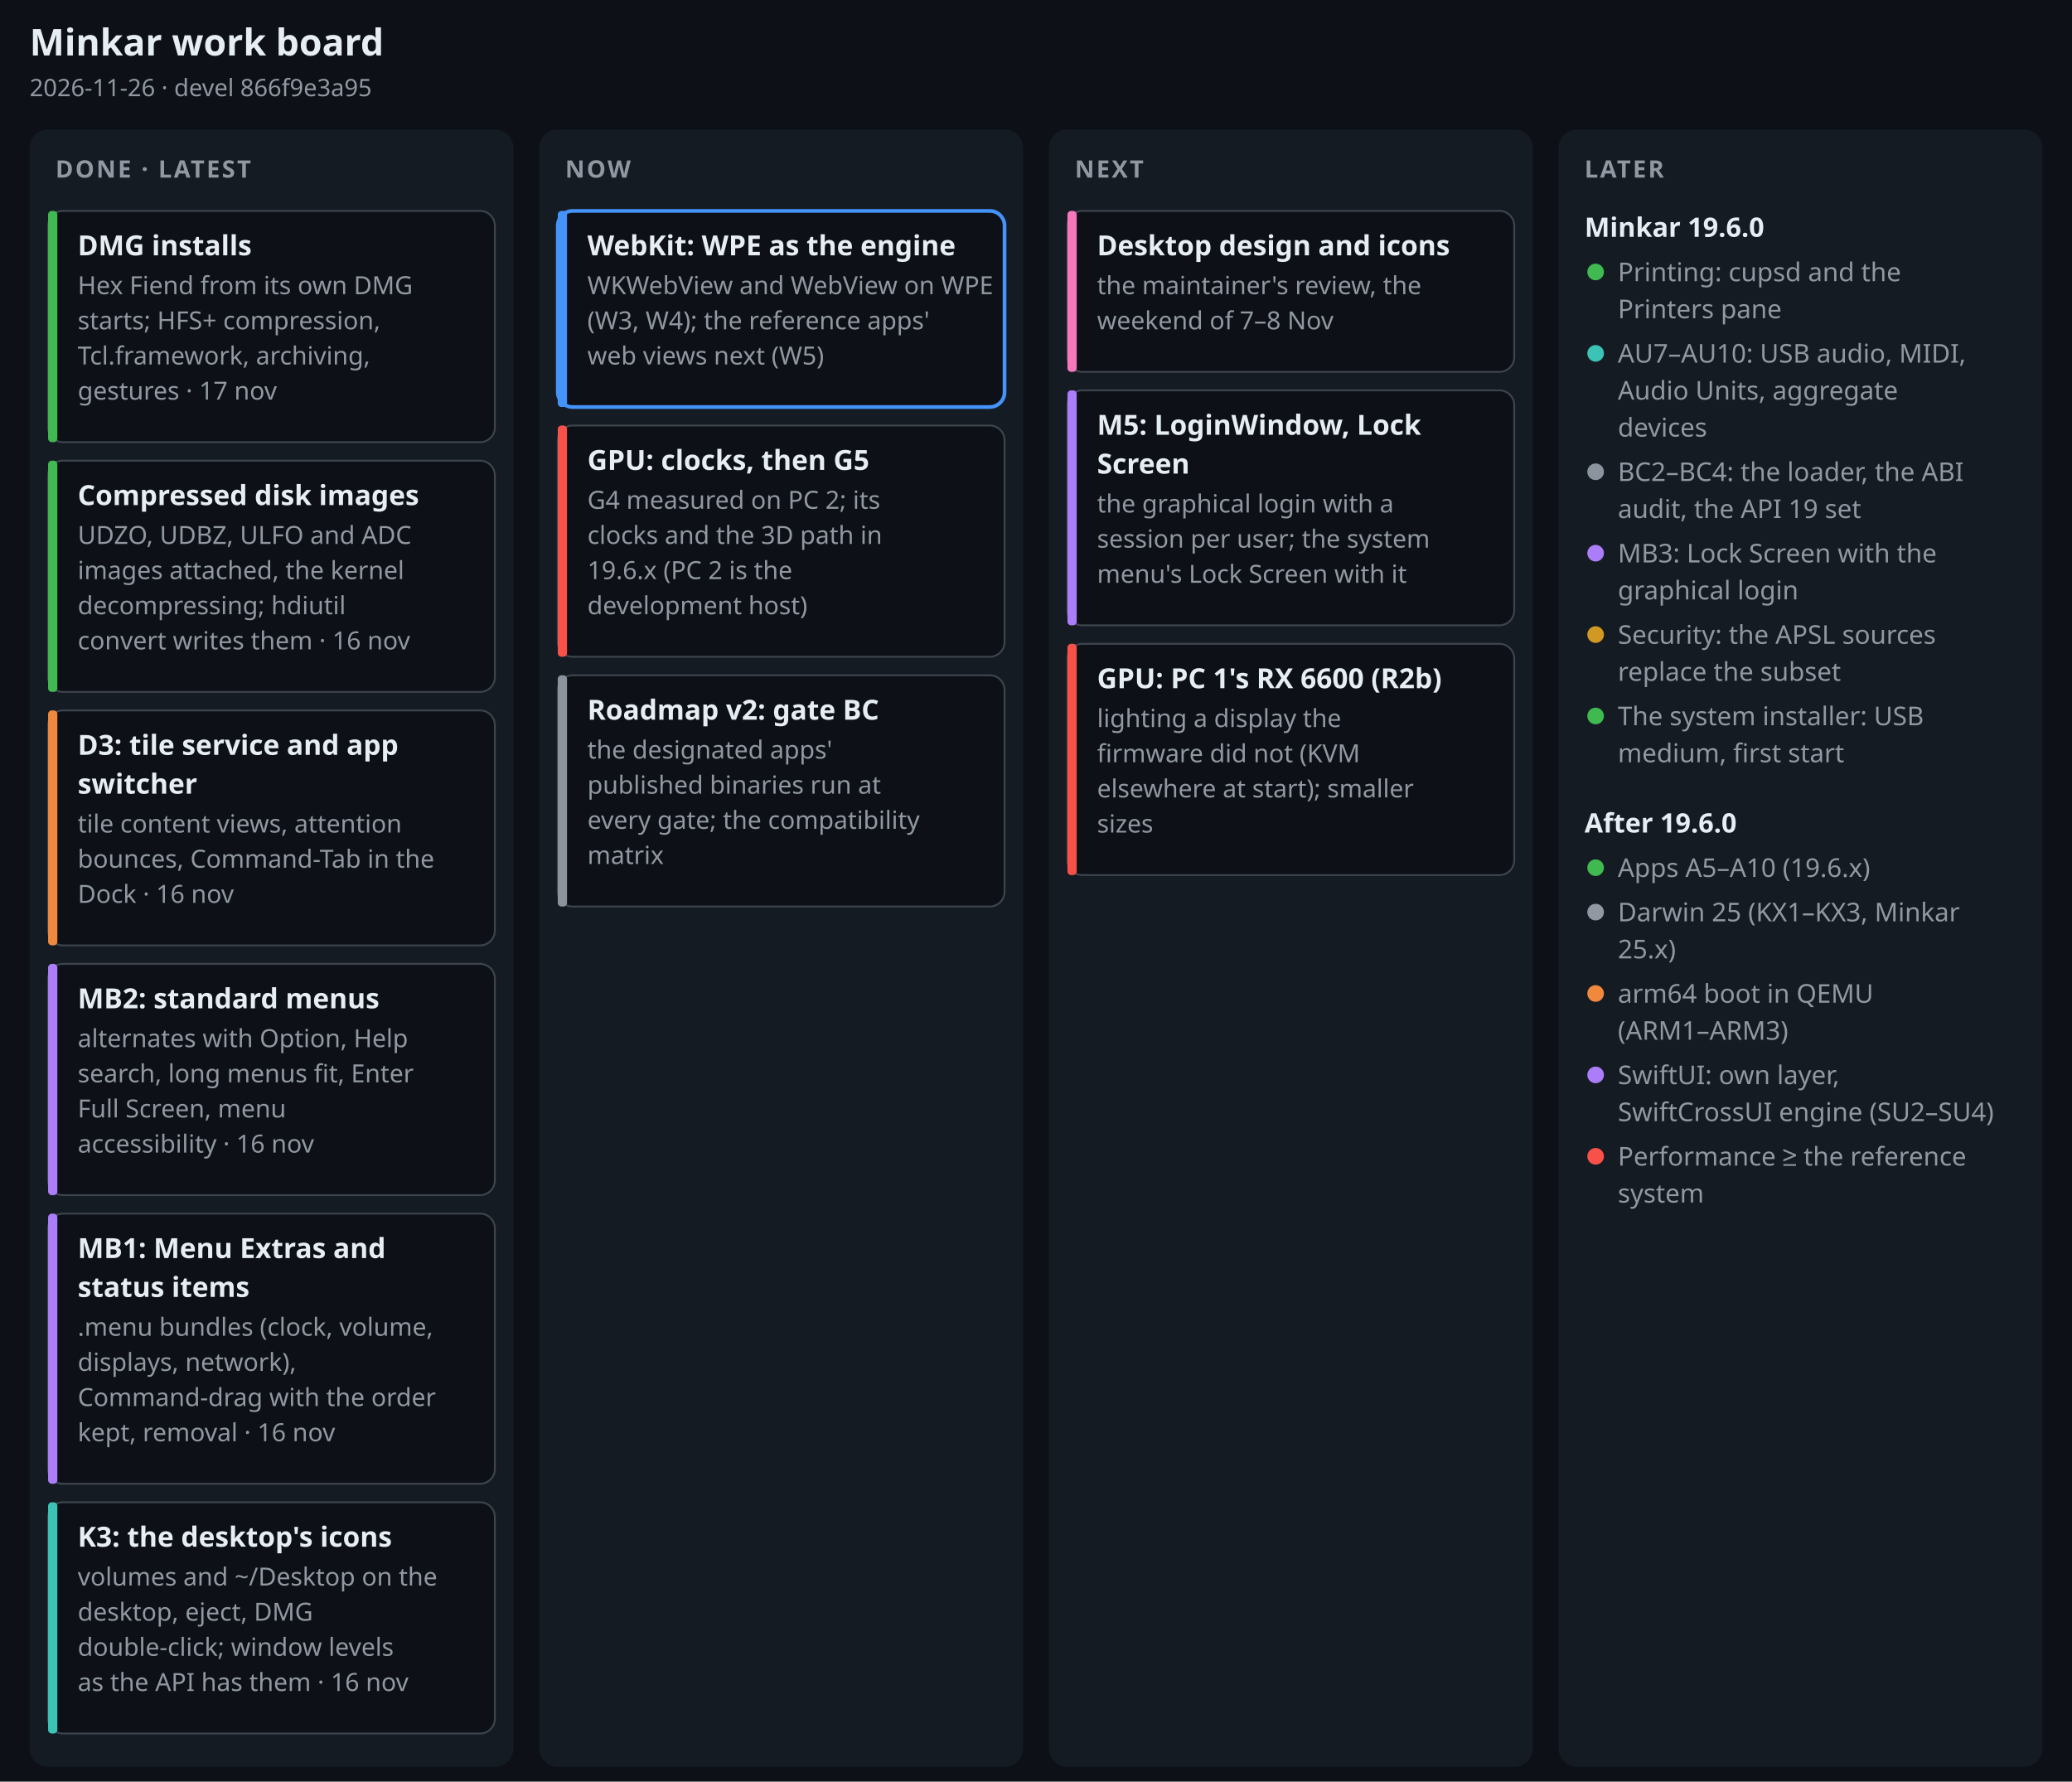
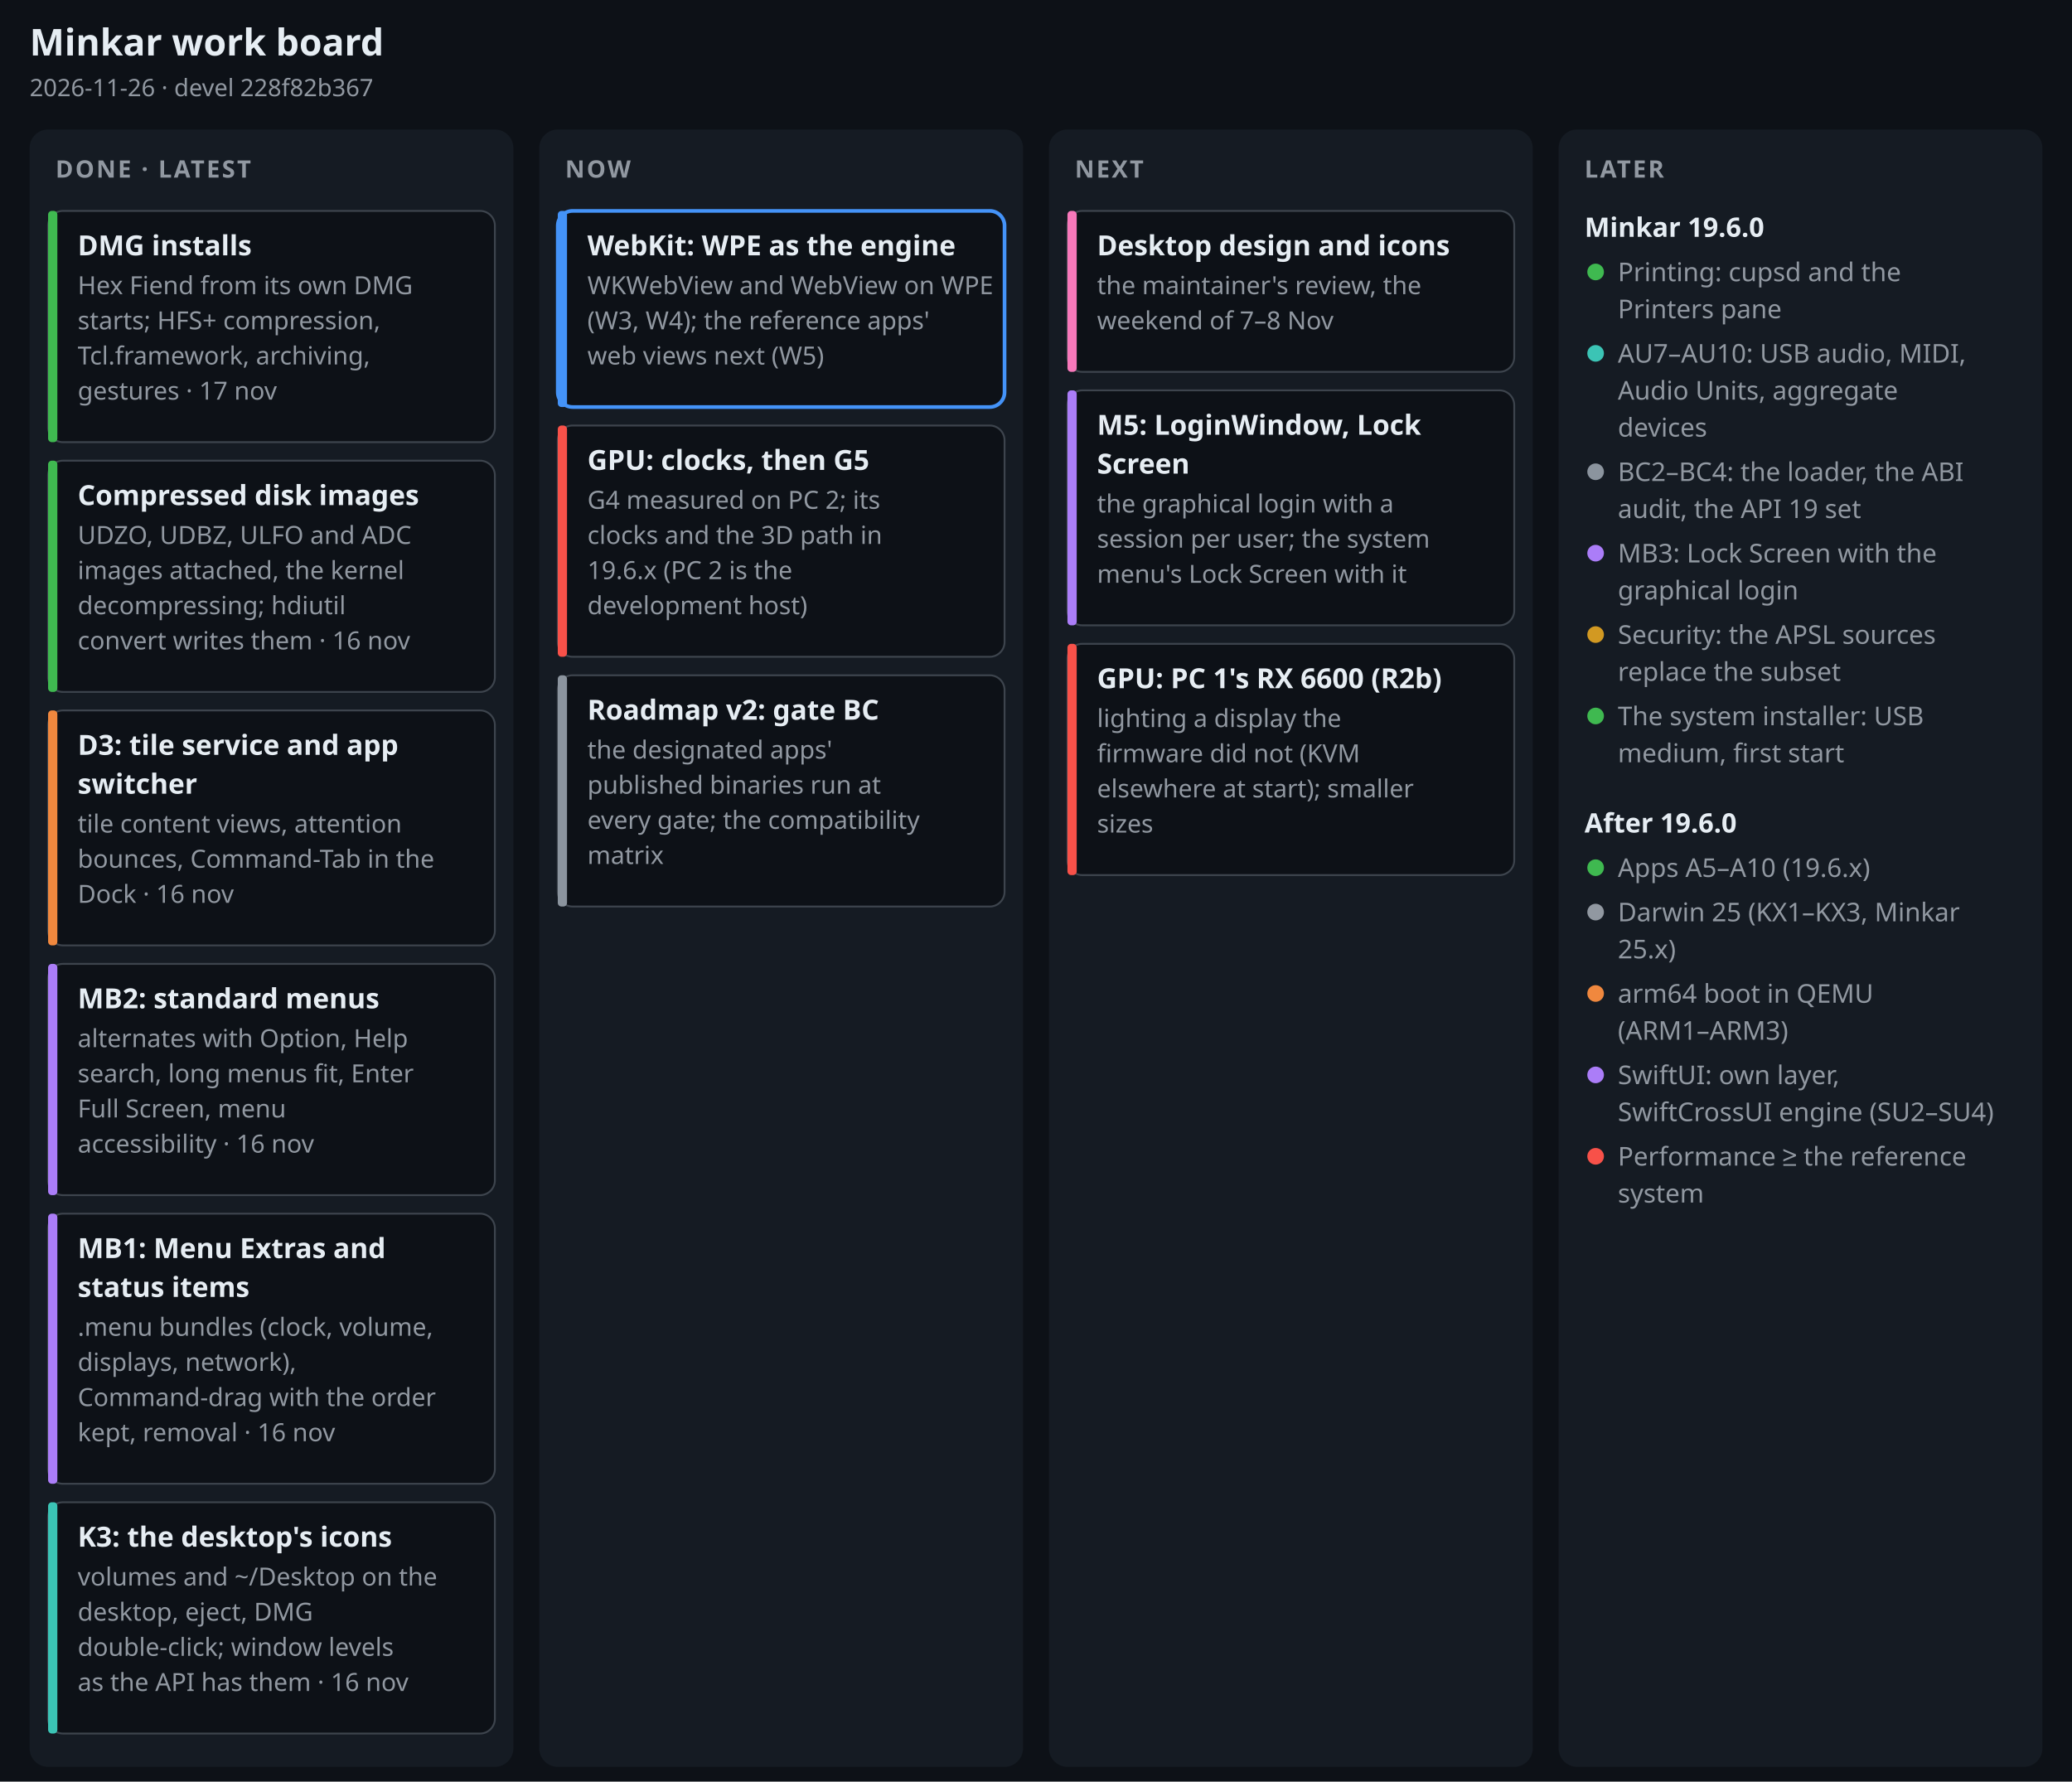
<svg xmlns="http://www.w3.org/2000/svg" width="1120" height="963" viewBox="0 0 1120 963" font-family="-apple-system, BlinkMacSystemFont, 'Segoe UI', 'Noto Sans', Helvetica, Arial, sans-serif" role="img" aria-label="Minkar work board, 2026-11-26">
  <rect width="1120" height="963" fill="#0d1117" />
  <text x="16" y="30" font-size="20" font-weight="700" fill="#e6edf3" text-anchor="start">Minkar work board</text>
-   <text x="16" y="52" font-size="13" font-weight="400" fill="#9198a1" text-anchor="start">2026-11-26 · devel 866f9e3a95</text>
+   <text x="16" y="52" font-size="13" font-weight="400" fill="#9198a1" text-anchor="start">2026-11-26 · devel 228f82b367</text>
  <rect x="16" y="70" width="261.5" height="885" rx="10" fill="#151b23" />
  <text x="30" y="96" font-size="13" font-weight="700" fill="#9198a1" text-anchor="start" letter-spacing=".08em">DONE · LATEST</text>
  <rect x="26" y="114" width="241.5" height="125" rx="8" fill="#0d1117" stroke="#3d444d" stroke-width="1" />
  <rect x="26" y="114" width="5" height="125" rx="2" fill="#3fb950" />
  <text x="42" y="138" font-size="15" font-weight="650" fill="#e6edf3" text-anchor="start">DMG installs</text>
  <text x="42" y="159" font-size="13.5" font-weight="400" fill="#9198a1" text-anchor="start">Hex Fiend from its own DMG</text>
  <text x="42" y="178" font-size="13.5" font-weight="400" fill="#9198a1" text-anchor="start">starts; HFS+ compression,</text>
  <text x="42" y="197" font-size="13.5" font-weight="400" fill="#9198a1" text-anchor="start">Tcl.framework, archiving,</text>
  <text x="42" y="216" font-size="13.5" font-weight="400" fill="#9198a1" text-anchor="start">gestures · 17 nov</text>
  <rect x="26" y="249" width="241.5" height="125" rx="8" fill="#0d1117" stroke="#3d444d" stroke-width="1" />
  <rect x="26" y="249" width="5" height="125" rx="2" fill="#3fb950" />
  <text x="42" y="273" font-size="15" font-weight="650" fill="#e6edf3" text-anchor="start">Compressed disk images</text>
  <text x="42" y="294" font-size="13.5" font-weight="400" fill="#9198a1" text-anchor="start">UDZO, UDBZ, ULFO and ADC</text>
  <text x="42" y="313" font-size="13.5" font-weight="400" fill="#9198a1" text-anchor="start">images attached, the kernel</text>
  <text x="42" y="332" font-size="13.5" font-weight="400" fill="#9198a1" text-anchor="start">decompressing; hdiutil</text>
  <text x="42" y="351" font-size="13.5" font-weight="400" fill="#9198a1" text-anchor="start">convert writes them · 16 nov</text>
  <rect x="26" y="384" width="241.5" height="127" rx="8" fill="#0d1117" stroke="#3d444d" stroke-width="1" />
  <rect x="26" y="384" width="5" height="127" rx="2" fill="#f0883e" />
  <text x="42" y="408" font-size="15" font-weight="650" fill="#e6edf3" text-anchor="start">D3: tile service and app</text>
  <text x="42" y="429" font-size="15" font-weight="650" fill="#e6edf3" text-anchor="start">switcher</text>
  <text x="42" y="450" font-size="13.5" font-weight="400" fill="#9198a1" text-anchor="start">tile content views, attention</text>
  <text x="42" y="469" font-size="13.5" font-weight="400" fill="#9198a1" text-anchor="start">bounces, Command-Tab in the</text>
  <text x="42" y="488" font-size="13.5" font-weight="400" fill="#9198a1" text-anchor="start">Dock · 16 nov</text>
  <rect x="26" y="521" width="241.5" height="125" rx="8" fill="#0d1117" stroke="#3d444d" stroke-width="1" />
  <rect x="26" y="521" width="5" height="125" rx="2" fill="#ab7df8" />
  <text x="42" y="545" font-size="15" font-weight="650" fill="#e6edf3" text-anchor="start">MB2: standard menus</text>
  <text x="42" y="566" font-size="13.5" font-weight="400" fill="#9198a1" text-anchor="start">alternates with Option, Help</text>
  <text x="42" y="585" font-size="13.5" font-weight="400" fill="#9198a1" text-anchor="start">search, long menus fit, Enter</text>
  <text x="42" y="604" font-size="13.5" font-weight="400" fill="#9198a1" text-anchor="start">Full Screen, menu</text>
  <text x="42" y="623" font-size="13.5" font-weight="400" fill="#9198a1" text-anchor="start">accessibility · 16 nov</text>
  <rect x="26" y="656" width="241.5" height="146" rx="8" fill="#0d1117" stroke="#3d444d" stroke-width="1" />
  <rect x="26" y="656" width="5" height="146" rx="2" fill="#ab7df8" />
  <text x="42" y="680" font-size="15" font-weight="650" fill="#e6edf3" text-anchor="start">MB1: Menu Extras and</text>
  <text x="42" y="701" font-size="15" font-weight="650" fill="#e6edf3" text-anchor="start">status items</text>
  <text x="42" y="722" font-size="13.5" font-weight="400" fill="#9198a1" text-anchor="start">.menu bundles (clock, volume,</text>
  <text x="42" y="741" font-size="13.5" font-weight="400" fill="#9198a1" text-anchor="start">displays, network),</text>
  <text x="42" y="760" font-size="13.5" font-weight="400" fill="#9198a1" text-anchor="start">Command-drag with the order</text>
  <text x="42" y="779" font-size="13.5" font-weight="400" fill="#9198a1" text-anchor="start">kept, removal · 16 nov</text>
  <rect x="26" y="812" width="241.5" height="125" rx="8" fill="#0d1117" stroke="#3d444d" stroke-width="1" />
  <rect x="26" y="812" width="5" height="125" rx="2" fill="#3bc4b5" />
  <text x="42" y="836" font-size="15" font-weight="650" fill="#e6edf3" text-anchor="start">K3: the desktop's icons</text>
  <text x="42" y="857" font-size="13.5" font-weight="400" fill="#9198a1" text-anchor="start">volumes and ~/Desktop on the</text>
  <text x="42" y="876" font-size="13.5" font-weight="400" fill="#9198a1" text-anchor="start">desktop, eject, DMG</text>
  <text x="42" y="895" font-size="13.5" font-weight="400" fill="#9198a1" text-anchor="start">double-click; window levels</text>
  <text x="42" y="914" font-size="13.5" font-weight="400" fill="#9198a1" text-anchor="start">as the API has them · 16 nov</text>
  <rect x="291.5" y="70" width="261.5" height="885" rx="10" fill="#151b23" />
  <text x="305.5" y="96" font-size="13" font-weight="700" fill="#9198a1" text-anchor="start" letter-spacing=".08em">NOW</text>
  <rect x="301.5" y="114" width="241.5" height="106" rx="8" fill="#0d1117" stroke="#4493f8" stroke-width="2" />
  <rect x="301.5" y="114" width="5" height="106" rx="2" fill="#4493f8" />
  <text x="317.5" y="138" font-size="15" font-weight="650" fill="#e6edf3" text-anchor="start">WebKit: WPE as the engine</text>
  <text x="317.5" y="159" font-size="13.5" font-weight="400" fill="#9198a1" text-anchor="start">WKWebView and WebView on WPE</text>
  <text x="317.5" y="178" font-size="13.5" font-weight="400" fill="#9198a1" text-anchor="start">(W3, W4); the reference apps'</text>
  <text x="317.5" y="197" font-size="13.5" font-weight="400" fill="#9198a1" text-anchor="start">web views next (W5)</text>
  <rect x="301.5" y="230" width="241.5" height="125" rx="8" fill="#0d1117" stroke="#3d444d" stroke-width="1" />
  <rect x="301.5" y="230" width="5" height="125" rx="2" fill="#f85149" />
  <text x="317.5" y="254" font-size="15" font-weight="650" fill="#e6edf3" text-anchor="start">GPU: clocks, then G5</text>
  <text x="317.5" y="275" font-size="13.5" font-weight="400" fill="#9198a1" text-anchor="start">G4 measured on PC 2; its</text>
  <text x="317.5" y="294" font-size="13.5" font-weight="400" fill="#9198a1" text-anchor="start">clocks and the 3D path in</text>
  <text x="317.5" y="313" font-size="13.5" font-weight="400" fill="#9198a1" text-anchor="start">19.6.x (PC 2 is the</text>
  <text x="317.5" y="332" font-size="13.5" font-weight="400" fill="#9198a1" text-anchor="start">development host)</text>
  <rect x="301.5" y="365" width="241.5" height="125" rx="8" fill="#0d1117" stroke="#3d444d" stroke-width="1" />
  <rect x="301.5" y="365" width="5" height="125" rx="2" fill="#8b949e" />
  <text x="317.5" y="389" font-size="15" font-weight="650" fill="#e6edf3" text-anchor="start">Roadmap v2: gate BC</text>
  <text x="317.5" y="410" font-size="13.5" font-weight="400" fill="#9198a1" text-anchor="start">the designated apps'</text>
  <text x="317.5" y="429" font-size="13.5" font-weight="400" fill="#9198a1" text-anchor="start">published binaries run at</text>
  <text x="317.5" y="448" font-size="13.5" font-weight="400" fill="#9198a1" text-anchor="start">every gate; the compatibility</text>
  <text x="317.5" y="467" font-size="13.5" font-weight="400" fill="#9198a1" text-anchor="start">matrix</text>
  <rect x="567" y="70" width="261.5" height="885" rx="10" fill="#151b23" />
  <text x="581" y="96" font-size="13" font-weight="700" fill="#9198a1" text-anchor="start" letter-spacing=".08em">NEXT</text>
  <rect x="577" y="114" width="241.5" height="87" rx="8" fill="#0d1117" stroke="#3d444d" stroke-width="1" />
  <rect x="577" y="114" width="5" height="87" rx="2" fill="#f778ba" />
  <text x="593" y="138" font-size="15" font-weight="650" fill="#e6edf3" text-anchor="start">Desktop design and icons</text>
  <text x="593" y="159" font-size="13.5" font-weight="400" fill="#9198a1" text-anchor="start">the maintainer's review, the</text>
  <text x="593" y="178" font-size="13.5" font-weight="400" fill="#9198a1" text-anchor="start">weekend of 7–8 Nov</text>
  <rect x="577" y="211" width="241.5" height="127" rx="8" fill="#0d1117" stroke="#3d444d" stroke-width="1" />
  <rect x="577" y="211" width="5" height="127" rx="2" fill="#ab7df8" />
  <text x="593" y="235" font-size="15" font-weight="650" fill="#e6edf3" text-anchor="start">M5: LoginWindow, Lock</text>
  <text x="593" y="256" font-size="15" font-weight="650" fill="#e6edf3" text-anchor="start">Screen</text>
  <text x="593" y="277" font-size="13.5" font-weight="400" fill="#9198a1" text-anchor="start">the graphical login with a</text>
  <text x="593" y="296" font-size="13.5" font-weight="400" fill="#9198a1" text-anchor="start">session per user; the system</text>
  <text x="593" y="315" font-size="13.5" font-weight="400" fill="#9198a1" text-anchor="start">menu's Lock Screen with it</text>
  <rect x="577" y="348" width="241.5" height="125" rx="8" fill="#0d1117" stroke="#3d444d" stroke-width="1" />
  <rect x="577" y="348" width="5" height="125" rx="2" fill="#f85149" />
  <text x="593" y="372" font-size="15" font-weight="650" fill="#e6edf3" text-anchor="start">GPU: PC 1's RX 6600 (R2b)</text>
  <text x="593" y="393" font-size="13.5" font-weight="400" fill="#9198a1" text-anchor="start">lighting a display the</text>
  <text x="593" y="412" font-size="13.5" font-weight="400" fill="#9198a1" text-anchor="start">firmware did not (KVM</text>
  <text x="593" y="431" font-size="13.5" font-weight="400" fill="#9198a1" text-anchor="start">elsewhere at start); smaller</text>
  <text x="593" y="450" font-size="13.5" font-weight="400" fill="#9198a1" text-anchor="start">sizes</text>
  <rect x="842.5" y="70" width="261.5" height="885" rx="10" fill="#151b23" />
  <text x="856.5" y="96" font-size="13" font-weight="700" fill="#9198a1" text-anchor="start" letter-spacing=".08em">LATER</text>
  <text x="856.5" y="128" font-size="14.5" font-weight="700" fill="#e6edf3" text-anchor="start">Minkar 19.6.0</text>
  <circle cx="862.5" cy="147" r="4.5" fill="#3fb950" />
  <text x="874.5" y="152" font-size="14" font-weight="400" fill="#9198a1" text-anchor="start">Printing: cupsd and the</text>
  <text x="874.5" y="172" font-size="14" font-weight="400" fill="#9198a1" text-anchor="start">Printers pane</text>
  <circle cx="862.5" cy="191" r="4.5" fill="#3bc4b5" />
  <text x="874.5" y="196" font-size="14" font-weight="400" fill="#9198a1" text-anchor="start">AU7–AU10: USB audio, MIDI,</text>
  <text x="874.5" y="216" font-size="14" font-weight="400" fill="#9198a1" text-anchor="start">Audio Units, aggregate</text>
  <text x="874.5" y="236" font-size="14" font-weight="400" fill="#9198a1" text-anchor="start">devices</text>
  <circle cx="862.5" cy="255" r="4.5" fill="#8b949e" />
  <text x="874.5" y="260" font-size="14" font-weight="400" fill="#9198a1" text-anchor="start">BC2–BC4: the loader, the ABI</text>
  <text x="874.5" y="280" font-size="14" font-weight="400" fill="#9198a1" text-anchor="start">audit, the API 19 set</text>
  <circle cx="862.5" cy="299" r="4.5" fill="#ab7df8" />
  <text x="874.5" y="304" font-size="14" font-weight="400" fill="#9198a1" text-anchor="start">MB3: Lock Screen with the</text>
  <text x="874.5" y="324" font-size="14" font-weight="400" fill="#9198a1" text-anchor="start">graphical login</text>
  <circle cx="862.5" cy="343" r="4.5" fill="#d29922" />
  <text x="874.5" y="348" font-size="14" font-weight="400" fill="#9198a1" text-anchor="start">Security: the APSL sources</text>
  <text x="874.5" y="368" font-size="14" font-weight="400" fill="#9198a1" text-anchor="start">replace the subset</text>
  <circle cx="862.5" cy="387" r="4.5" fill="#3fb950" />
  <text x="874.5" y="392" font-size="14" font-weight="400" fill="#9198a1" text-anchor="start">The system installer: USB</text>
  <text x="874.5" y="412" font-size="14" font-weight="400" fill="#9198a1" text-anchor="start">medium, first start</text>
  <text x="856.5" y="450" font-size="14.5" font-weight="700" fill="#e6edf3" text-anchor="start">After 19.6.0</text>
  <circle cx="862.5" cy="469" r="4.5" fill="#3fb950" />
  <text x="874.5" y="474" font-size="14" font-weight="400" fill="#9198a1" text-anchor="start">Apps A5–A10 (19.6.x)</text>
  <circle cx="862.5" cy="493" r="4.5" fill="#9198a1" />
  <text x="874.5" y="498" font-size="14" font-weight="400" fill="#9198a1" text-anchor="start">Darwin 25 (KX1–KX3, Minkar</text>
  <text x="874.5" y="518" font-size="14" font-weight="400" fill="#9198a1" text-anchor="start">25.x)</text>
  <circle cx="862.5" cy="537" r="4.5" fill="#f0883e" />
  <text x="874.5" y="542" font-size="14" font-weight="400" fill="#9198a1" text-anchor="start">arm64 boot in QEMU</text>
  <text x="874.5" y="562" font-size="14" font-weight="400" fill="#9198a1" text-anchor="start">(ARM1–ARM3)</text>
  <circle cx="862.5" cy="581" r="4.5" fill="#ab7df8" />
  <text x="874.5" y="586" font-size="14" font-weight="400" fill="#9198a1" text-anchor="start">SwiftUI: own layer,</text>
  <text x="874.5" y="606" font-size="14" font-weight="400" fill="#9198a1" text-anchor="start">SwiftCrossUI engine (SU2–SU4)</text>
  <circle cx="862.5" cy="625" r="4.5" fill="#f85149" />
  <text x="874.5" y="630" font-size="14" font-weight="400" fill="#9198a1" text-anchor="start">Performance ≥ the reference</text>
  <text x="874.5" y="650" font-size="14" font-weight="400" fill="#9198a1" text-anchor="start">system</text>
</svg>
